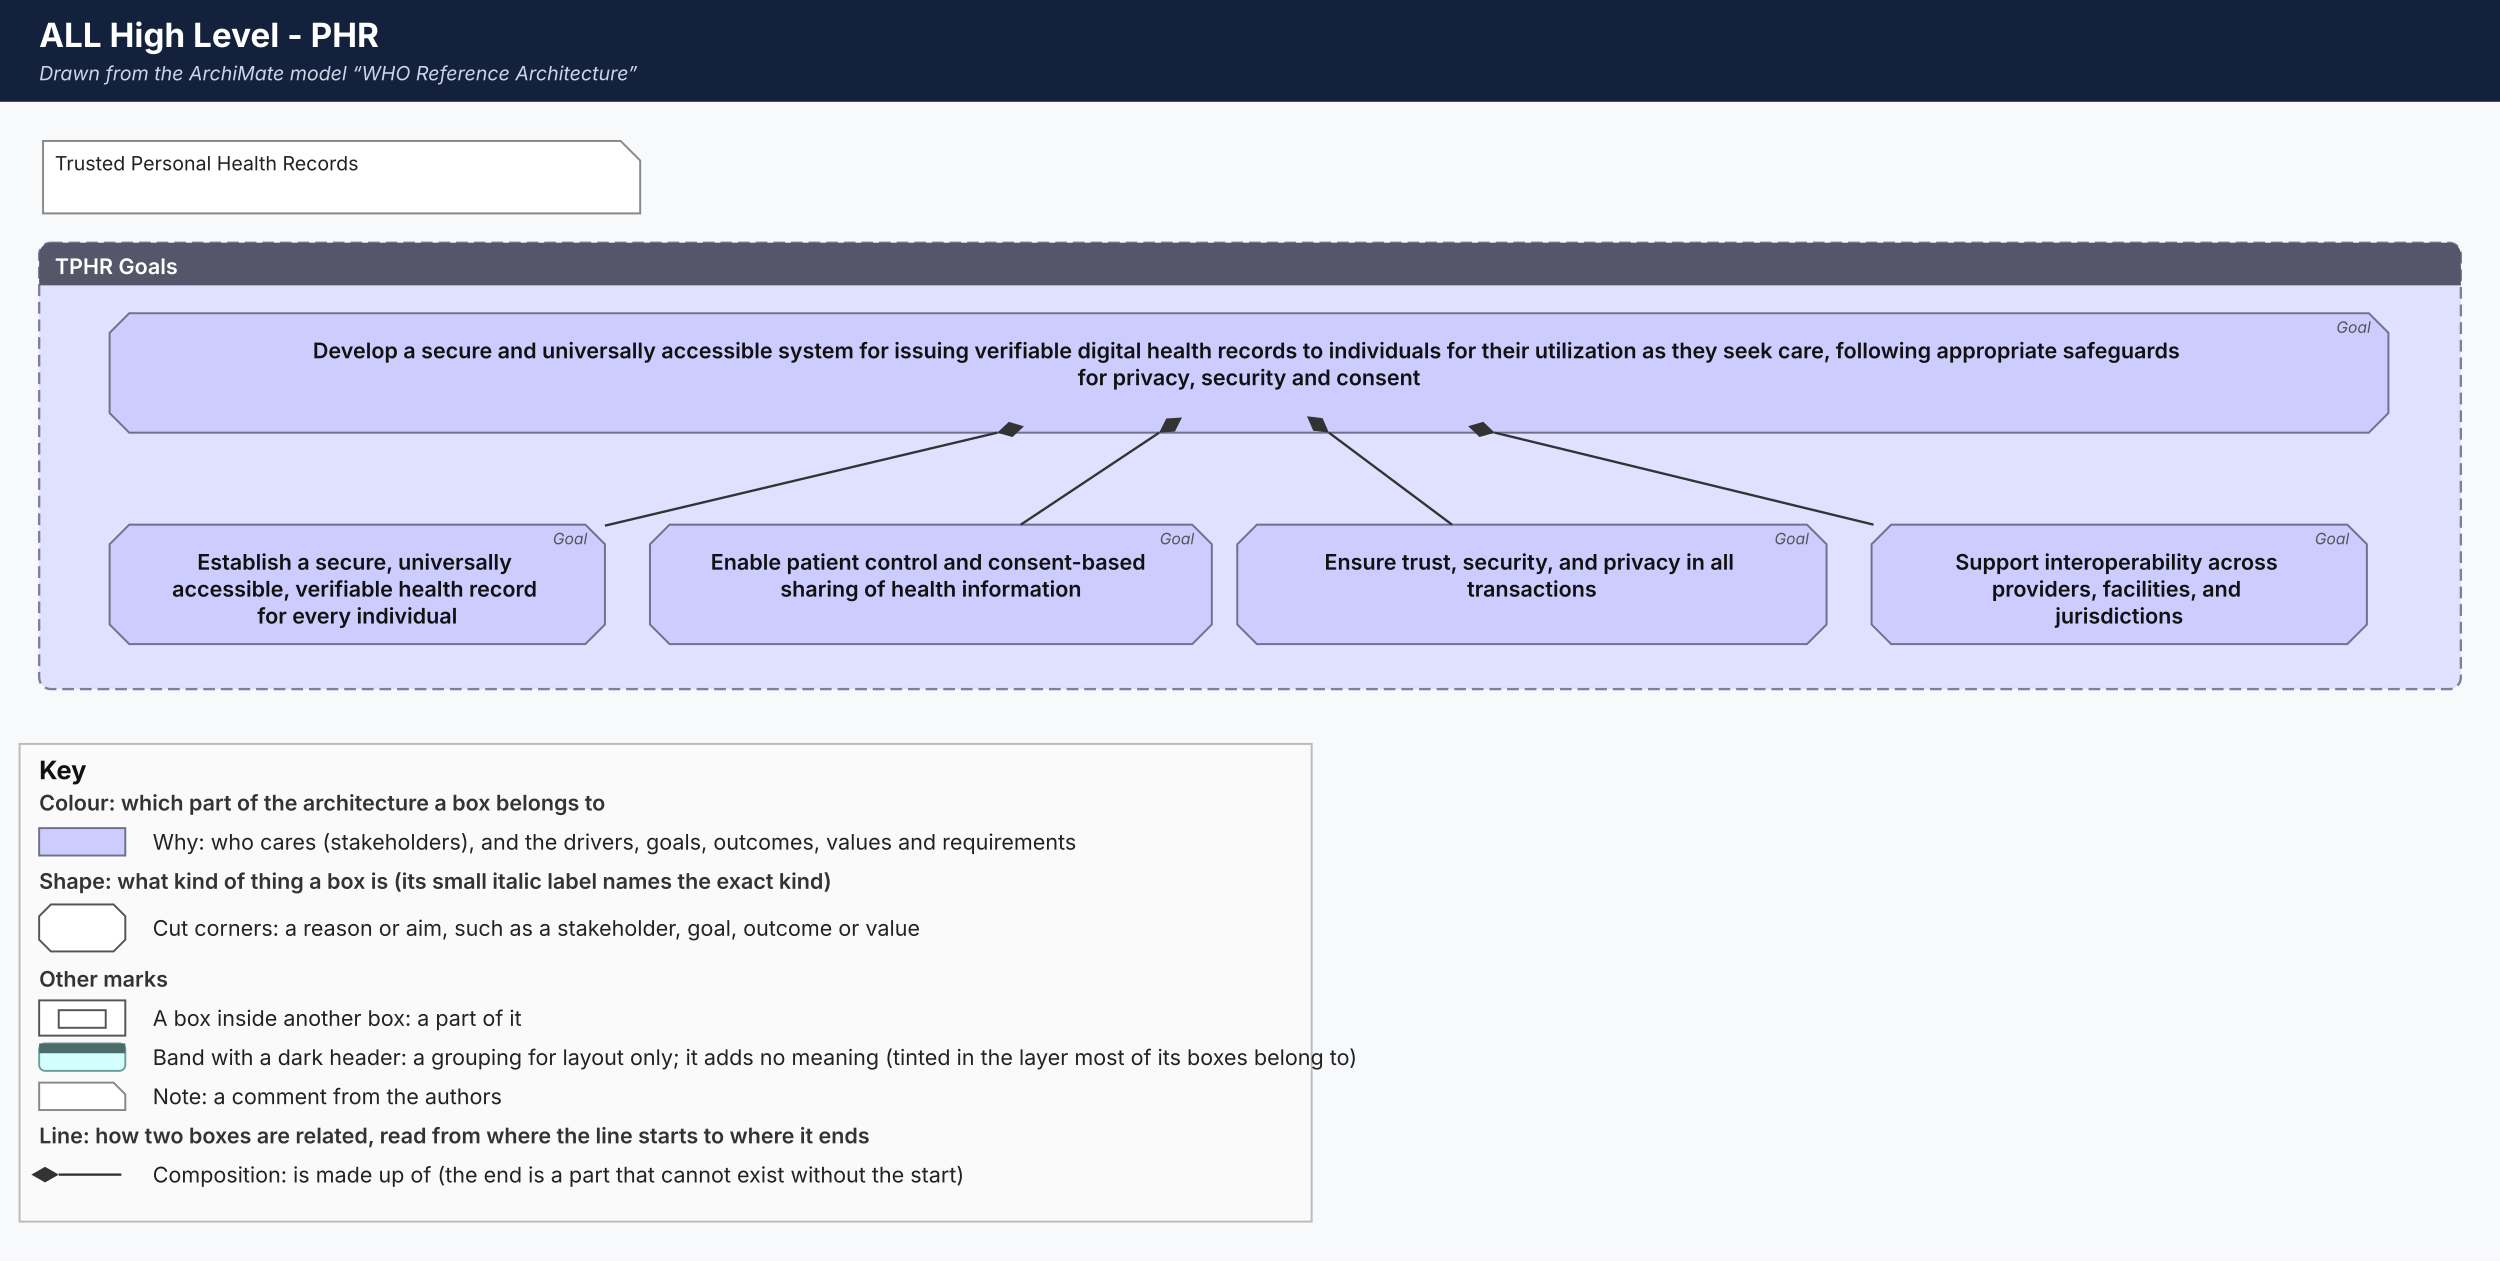
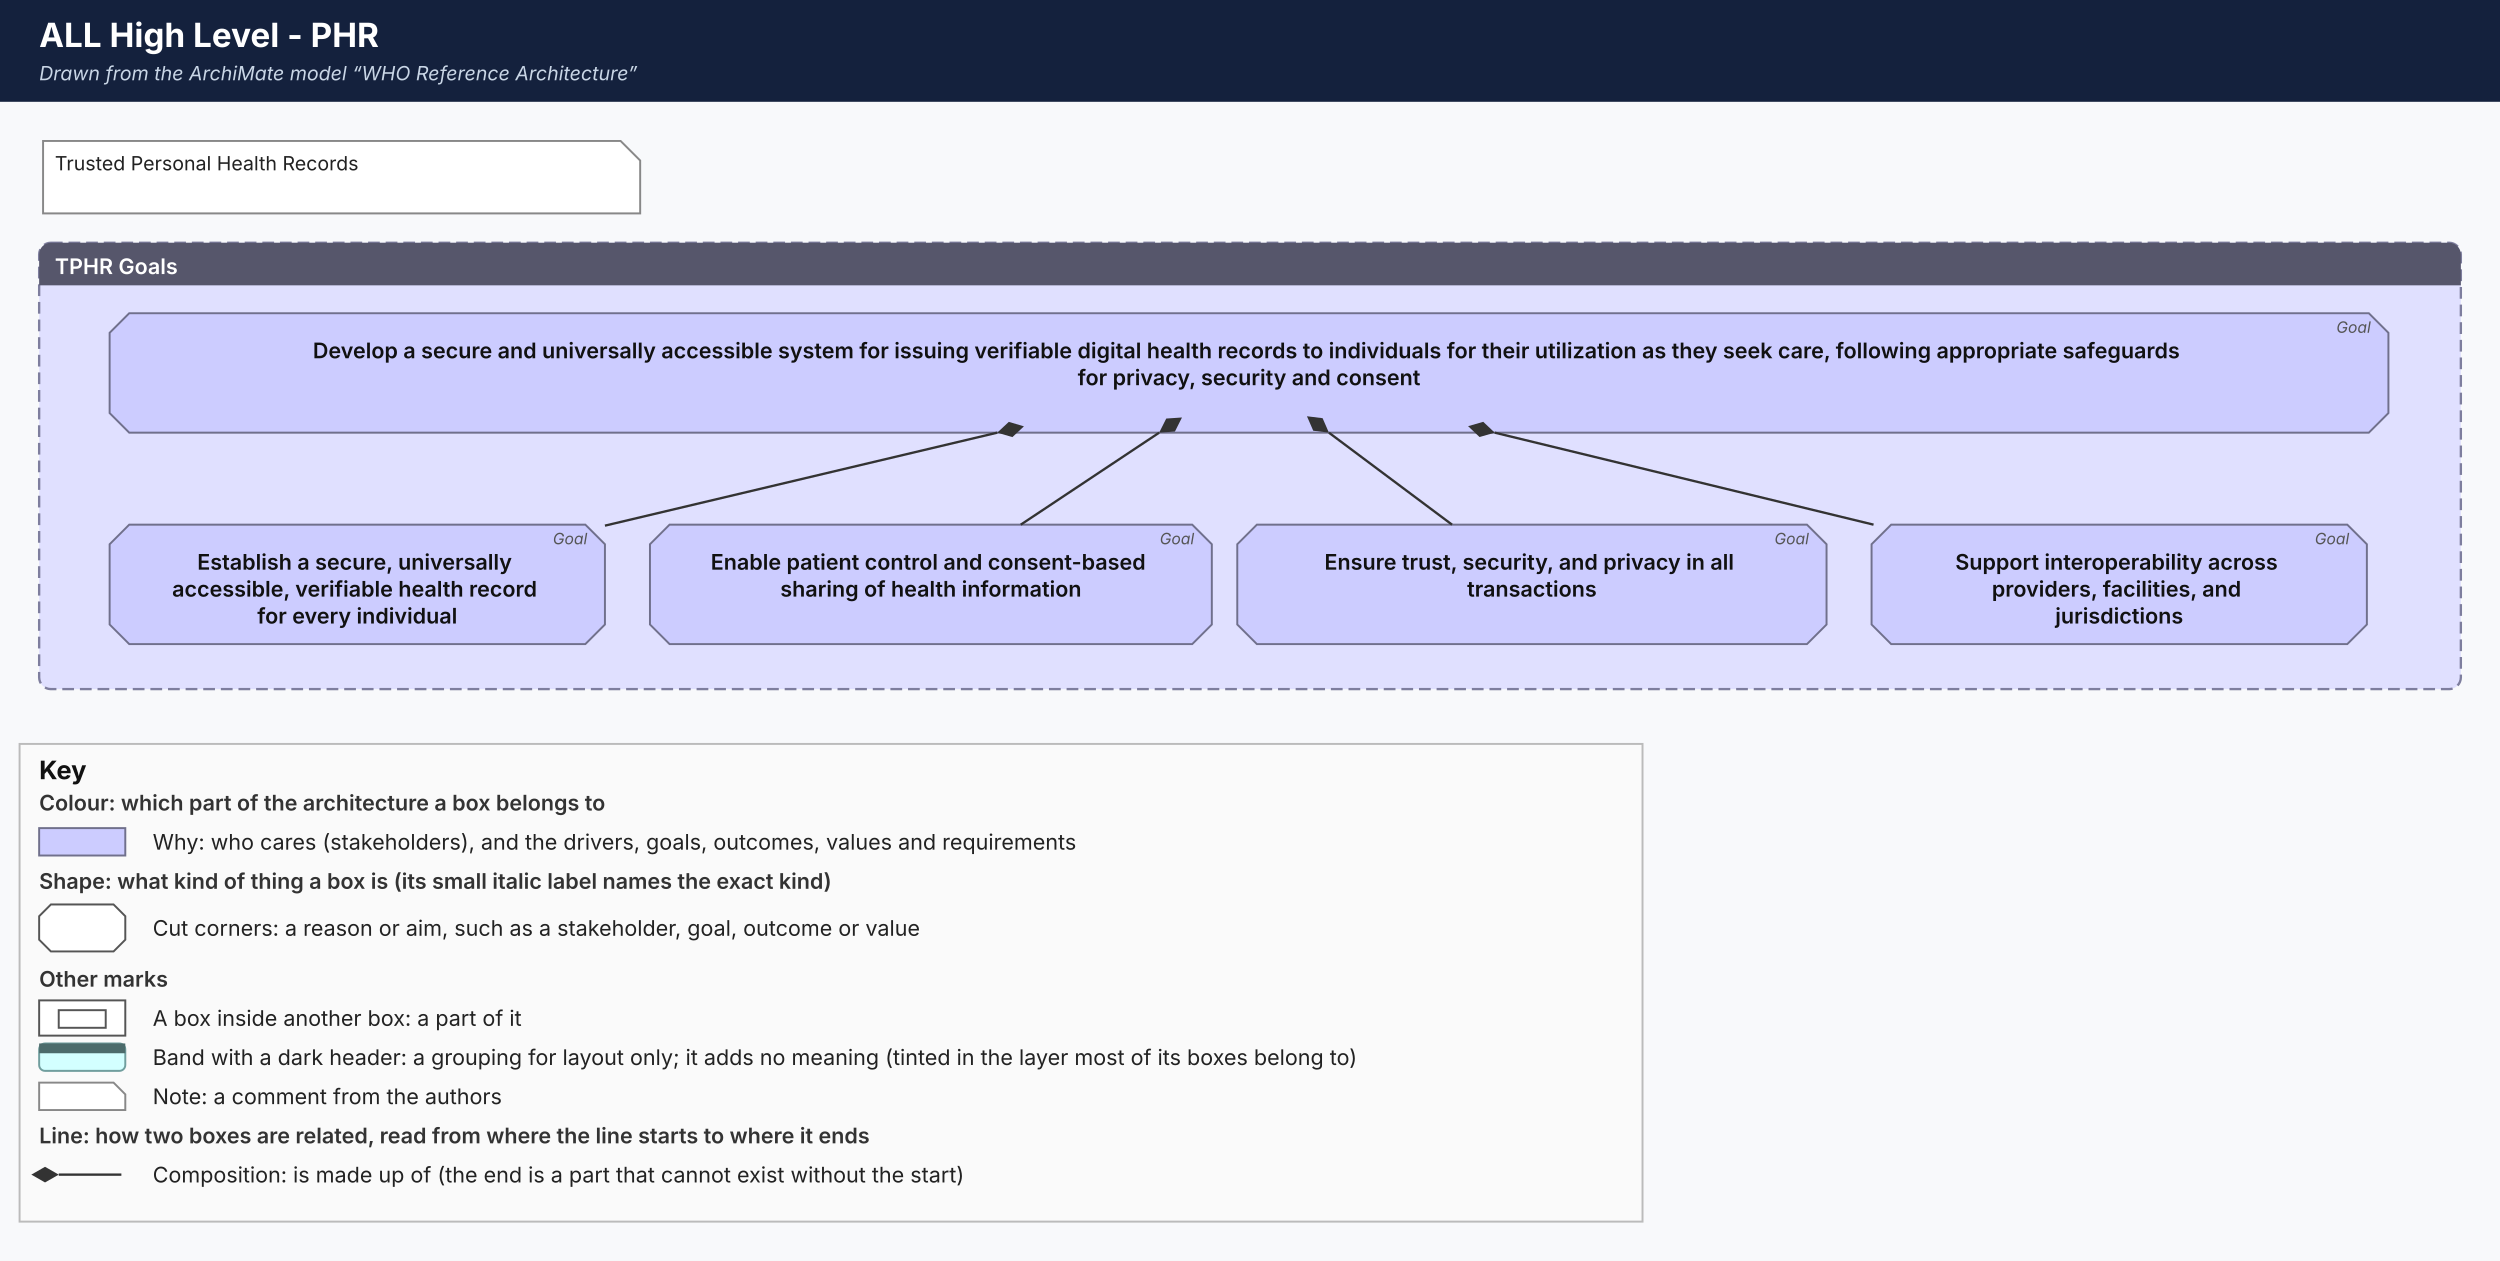
<svg xmlns="http://www.w3.org/2000/svg" viewBox="182 32 1277 644" width="1277" height="644" role="img" aria-labelledby="av-title">
  <style>
.av-name{font:600 11px Inter, "Segoe UI", system-ui, -apple-system, Helvetica, Arial, sans-serif;fill:#111}
.av-type{font:italic 8px Inter, "Segoe UI", system-ui, -apple-system, Helvetica, Arial, sans-serif;fill:#555}
.av-group{font:600 11px Inter, "Segoe UI", system-ui, -apple-system, Helvetica, Arial, sans-serif;fill:#333}
.av-note{font:10px Inter, "Segoe UI", system-ui, -apple-system, Helvetica, Arial, sans-serif;fill:#222}
.av-key{font:11px Inter, "Segoe UI", system-ui, -apple-system, Helvetica, Arial, sans-serif;fill:#222}
.av-keyh{font:600 11px Inter, "Segoe UI", system-ui, -apple-system, Helvetica, Arial, sans-serif;fill:#333}
.av-keyt{font:700 13px Inter, "Segoe UI", system-ui, -apple-system, Helvetica, Arial, sans-serif;fill:#111}
.av-rel{font:9px Inter, "Segoe UI", system-ui, -apple-system, Helvetica, Arial, sans-serif;fill:#333;paint-order:stroke;stroke:#fff;stroke-width:3px}
a:hover rect,a:hover polygon,a:focus rect,a:focus polygon{stroke:#06c;stroke-width:2.5}
</style>
  <defs>
    <marker id="arrow-open" viewBox="0 0 12 12" refX="11" refY="6" markerWidth="11" markerHeight="11" orient="auto-start-reverse" markerUnits="userSpaceOnUse">
      <path d="M1 1 L11 6 L1 11" fill="none" stroke="#333" stroke-width="1.3" />
    </marker>
    <marker id="arrow-filled" viewBox="0 0 12 12" refX="11" refY="6" markerWidth="11" markerHeight="11" orient="auto-start-reverse" markerUnits="userSpaceOnUse">
      <path d="M1 1 L11 6 L1 11 Z" fill="#333" />
    </marker>
    <marker id="arrow-small" viewBox="0 0 10 10" refX="9" refY="5" markerWidth="8" markerHeight="8" orient="auto-start-reverse" markerUnits="userSpaceOnUse">
      <path d="M1 1 L9 5 L1 9" fill="none" stroke="#333" stroke-width="1.2" />
    </marker>
    <marker id="triangle-hollow" viewBox="0 0 14 14" refX="13" refY="7" markerWidth="13" markerHeight="13" orient="auto-start-reverse" markerUnits="userSpaceOnUse">
      <path d="M1 1 L13 7 L1 13 Z" fill="#fff" stroke="#333" stroke-width="1.2" />
    </marker>
    <marker id="diamond-filled" viewBox="0 0 16 10" refX="1" refY="5" markerWidth="16" markerHeight="10" orient="auto-start-reverse" markerUnits="userSpaceOnUse">
      <path d="M1 5 L8 1 L15 5 L8 9 Z" fill="#333" />
    </marker>
    <marker id="diamond-hollow" viewBox="0 0 16 10" refX="1" refY="5" markerWidth="16" markerHeight="10" orient="auto-start-reverse" markerUnits="userSpaceOnUse">
      <path d="M1 5 L8 1 L15 5 L8 9 Z" fill="#fff" stroke="#333" stroke-width="1.2" />
    </marker>
    <marker id="dot" viewBox="0 0 8 8" refX="4" refY="4" markerWidth="7" markerHeight="7" orient="auto" markerUnits="userSpaceOnUse">
      <circle cx="4" cy="4" r="3.2" fill="#333" />
    </marker>
    <pattern id="missing" width="8" height="8" patternUnits="userSpaceOnUse" patternTransform="rotate(45)">
      <rect width="8" height="8" fill="#fff" />
      <line x1="0" y1="0" x2="0" y2="8" stroke="#d33" stroke-width="2" />
    </pattern>
  </defs>
  <rect x="182" y="32" width="1277" height="644" fill="#f8f9fb" />
  <rect x="182" y="32" width="1277" height="52" fill="#14213d" />
  <text x="202" y="56" style="font:700 17px Inter, &quot;Segoe UI&quot;, system-ui, -apple-system, Helvetica, Arial, sans-serif;fill:#fff">ALL High Level - PHR</text>
  <text x="202" y="73" style="font:italic 10px Inter, &quot;Segoe UI&quot;, system-ui, -apple-system, Helvetica, Arial, sans-serif;fill:#c9d6e6">Drawn from the ArchiMate model “WHO Reference Architecture”</text>
  <g class="av-n">
    <polygon points="204,104 499,104 509,114 509,141 204,141" fill="#ffffff" stroke="#888" />
    <text class="av-note" x="210" y="119">
      <tspan x="210" dy="0">Trusted Personal Health Records</tspan>
    </text>
  </g>
  <a href="../../../en/dpi-h-ra/archimate/0.2.0-draft.2/elements/tphr-goals/" target="_top">
    <rect x="202" y="156" width="1237" height="228" rx="6" fill="#e0e0ff" stroke="#7e7e9e" stroke-width="1.2" stroke-dasharray="6 3" />
    <path d="M202 162 a6 6 0 0 1 6 -6 h1225 a6 6 0 0 1 6 6 v15.75 h-1237 z" fill="#56566b" />
    <text class="av-group" x="210" y="172" style="fill:#fff">TPHR Goals</text>
  </a>
  <a href="../../../en/dpi-h-ra/archimate/0.2.0-draft.2/elements/develop-a-secure-and-universally-accessible-system-for/" target="_top">
    <polygon points="248,192 1392,192 1402,202 1402,243 1392,253 248,253 238,243 238,202" fill="#ccccff" stroke="#70708c" stroke-width="1" />
    <text class="av-type" x="1393" y="202" text-anchor="end">Goal</text>
    <text class="av-name" x="820" y="215" text-anchor="middle">
      <tspan x="820" dy="0">Develop a secure and universally accessible system for issuing verifiable digital health records to individuals for their utilization as they seek care, following appropriate safeguards</tspan>
      <tspan x="820" dy="13.75">for privacy, security and consent</tspan>
    </text>
  </a>
  <a href="../../../en/dpi-h-ra/archimate/0.2.0-draft.2/elements/support-interoperability-across-providers-facilities-and/" target="_top">
    <polygon points="1148,300 1381,300 1391,310 1391,351 1381,361 1148,361 1138,351 1138,310" fill="#ccccff" stroke="#70708c" stroke-width="1" />
    <text class="av-type" x="1382" y="310" text-anchor="end">Goal</text>
    <text class="av-name" x="1264.5" y="323" text-anchor="middle">
      <tspan x="1264.5" dy="0">Support interoperability across</tspan>
      <tspan x="1264.5" dy="13.75">providers, facilities, and</tspan>
      <tspan x="1264.5" dy="13.75">jurisdictions</tspan>
    </text>
  </a>
  <a href="../../../en/dpi-h-ra/archimate/0.2.0-draft.2/elements/establish-a-secure-universally-accessible-verifiable-health/" target="_top">
    <polygon points="248,300 481,300 491,310 491,351 481,361 248,361 238,351 238,310" fill="#ccccff" stroke="#70708c" stroke-width="1" />
    <text class="av-type" x="482" y="310" text-anchor="end">Goal</text>
    <text class="av-name" x="364.5" y="323" text-anchor="middle">
      <tspan x="364.5" dy="0">Establish a secure, universally</tspan>
      <tspan x="364.5" dy="13.75">accessible, verifiable health record</tspan>
      <tspan x="364.5" dy="13.75">for every individual</tspan>
    </text>
  </a>
  <a href="../../../en/dpi-h-ra/archimate/0.2.0-draft.2/elements/enable-patient-control-and-consent-based-sharing-of-health/" target="_top">
    <polygon points="524,300 791,300 801,310 801,351 791,361 524,361 514,351 514,310" fill="#ccccff" stroke="#70708c" stroke-width="1" />
    <text class="av-type" x="792" y="310" text-anchor="end">Goal</text>
    <text class="av-name" x="657.5" y="323" text-anchor="middle">
      <tspan x="657.5" dy="0">Enable patient control and consent-based</tspan>
      <tspan x="657.5" dy="13.75">sharing of health information</tspan>
    </text>
  </a>
  <a href="../../../en/dpi-h-ra/archimate/0.2.0-draft.2/elements/ensure-trust-security-and-privacy-in-all-transactions/" target="_top">
    <polygon points="824,300 1105,300 1115,310 1115,351 1105,361 824,361 814,351 814,310" fill="#ccccff" stroke="#70708c" stroke-width="1" />
    <text class="av-type" x="1106" y="310" text-anchor="end">Goal</text>
    <text class="av-name" x="964.5" y="323" text-anchor="middle">
      <tspan x="964.5" dy="0">Ensure trust, security, and privacy in all</tspan>
      <tspan x="964.5" dy="13.75">transactions</tspan>
    </text>
  </a>
  <a href="../../../en/dpi-h-ra/archimate/0.2.0-draft.2/relationships/id-228bf34cf6b543538ea1ac186cdbdf5e/" target="_top">
    <path d="M691.4 253 L491 300.5" fill="none" stroke="#333" stroke-width="1.2" marker-start="url(#diamond-filled)" />
    <path d="M691.4 253 L491 300.5" fill="none" stroke="transparent" stroke-width="8" />
  </a>
  <a href="../../../en/dpi-h-ra/archimate/0.2.0-draft.2/relationships/id-eb09c476347c43268606e550826a30ca/" target="_top">
    <path d="M945.5 253 L1139 300" fill="none" stroke="#333" stroke-width="1.2" marker-start="url(#diamond-filled)" />
    <path d="M945.5 253 L1139 300" fill="none" stroke="transparent" stroke-width="8" />
  </a>
  <a href="../../../en/dpi-h-ra/archimate/0.2.0-draft.2/relationships/id-3cad1350df584fec9bc8c8bfa6726c60/" target="_top">
    <path d="M774.1 253 L703.4 300" fill="none" stroke="#333" stroke-width="1.2" marker-start="url(#diamond-filled)" />
    <path d="M774.1 253 L703.4 300" fill="none" stroke="transparent" stroke-width="8" />
  </a>
  <a href="../../../en/dpi-h-ra/archimate/0.2.0-draft.2/relationships/id-74423fb9b29442f3bd3dcb71dc7fa5e3/" target="_top">
    <path d="M860.8 253 L923.7 300" fill="none" stroke="#333" stroke-width="1.2" marker-start="url(#diamond-filled)" />
    <path d="M860.8 253 L923.7 300" fill="none" stroke="transparent" stroke-width="8" />
  </a>
  <g class="av-legend">
-     <rect x="192" y="412" width="660" height="244" fill="#fafafa" stroke="#bbb" />
+     <rect x="192" y="412" width="829" height="244" fill="#fafafa" stroke="#bbb" />
    <text class="av-keyt" x="202" y="430">Key</text>
    <text class="av-keyh" x="202" y="446">Colour: which part of the architecture a box belongs to</text>
    <rect x="202" y="455" width="44" height="14" fill="#ccccff" stroke="#70708c" />
    <text class="av-key" x="260" y="466">Why: who cares (stakeholders), and the drivers, goals, outcomes, values and requirements</text>
    <text class="av-keyh" x="202" y="486">Shape: what kind of thing a box is (its small italic label names the exact kind)</text>
    <polygon points="208,494 240,494 246,500 246,512 240,518 208,518 202,512 202,500" fill="#fff" stroke="#555" />
    <text class="av-key" x="260" y="510">Cut corners: a reason or aim, such as a stakeholder, goal, outcome or value</text>
    <text class="av-keyh" x="202" y="536">Other marks</text>
    <rect x="202" y="543" width="44" height="18" fill="#fff" stroke="#555" />
    <rect x="212" y="548" width="24" height="9" fill="#fff" stroke="#555" />
    <text class="av-key" x="260" y="556">A box inside another box: a part of it</text>
    <rect x="202" y="565" width="44" height="14" rx="3" fill="#d3ffff" stroke="#709e9e" />
    <rect x="202" y="565" width="44" height="5" fill="#4c6b6b" />
    <text class="av-key" x="260" y="576">Band with a dark header: a grouping for layout only; it adds no meaning (tinted in the layer most of its boxes belong to)</text>
    <polygon points="202,585 240,585 246,591 246,599 202,599" fill="#fff" stroke="#888" />
    <text class="av-key" x="260" y="596">Note: a comment from the authors</text>
    <text class="av-keyh" x="202" y="616">Line: how two boxes are related, read from where the line starts to where it ends</text>
    <path d="M212 632 L244 632" fill="none" stroke="#333" stroke-width="1.2" marker-start="url(#diamond-filled)" />
    <text class="av-key" x="260" y="636">Composition: is made up of (the end is a part that cannot exist without the start)</text>
  </g>
</svg>
